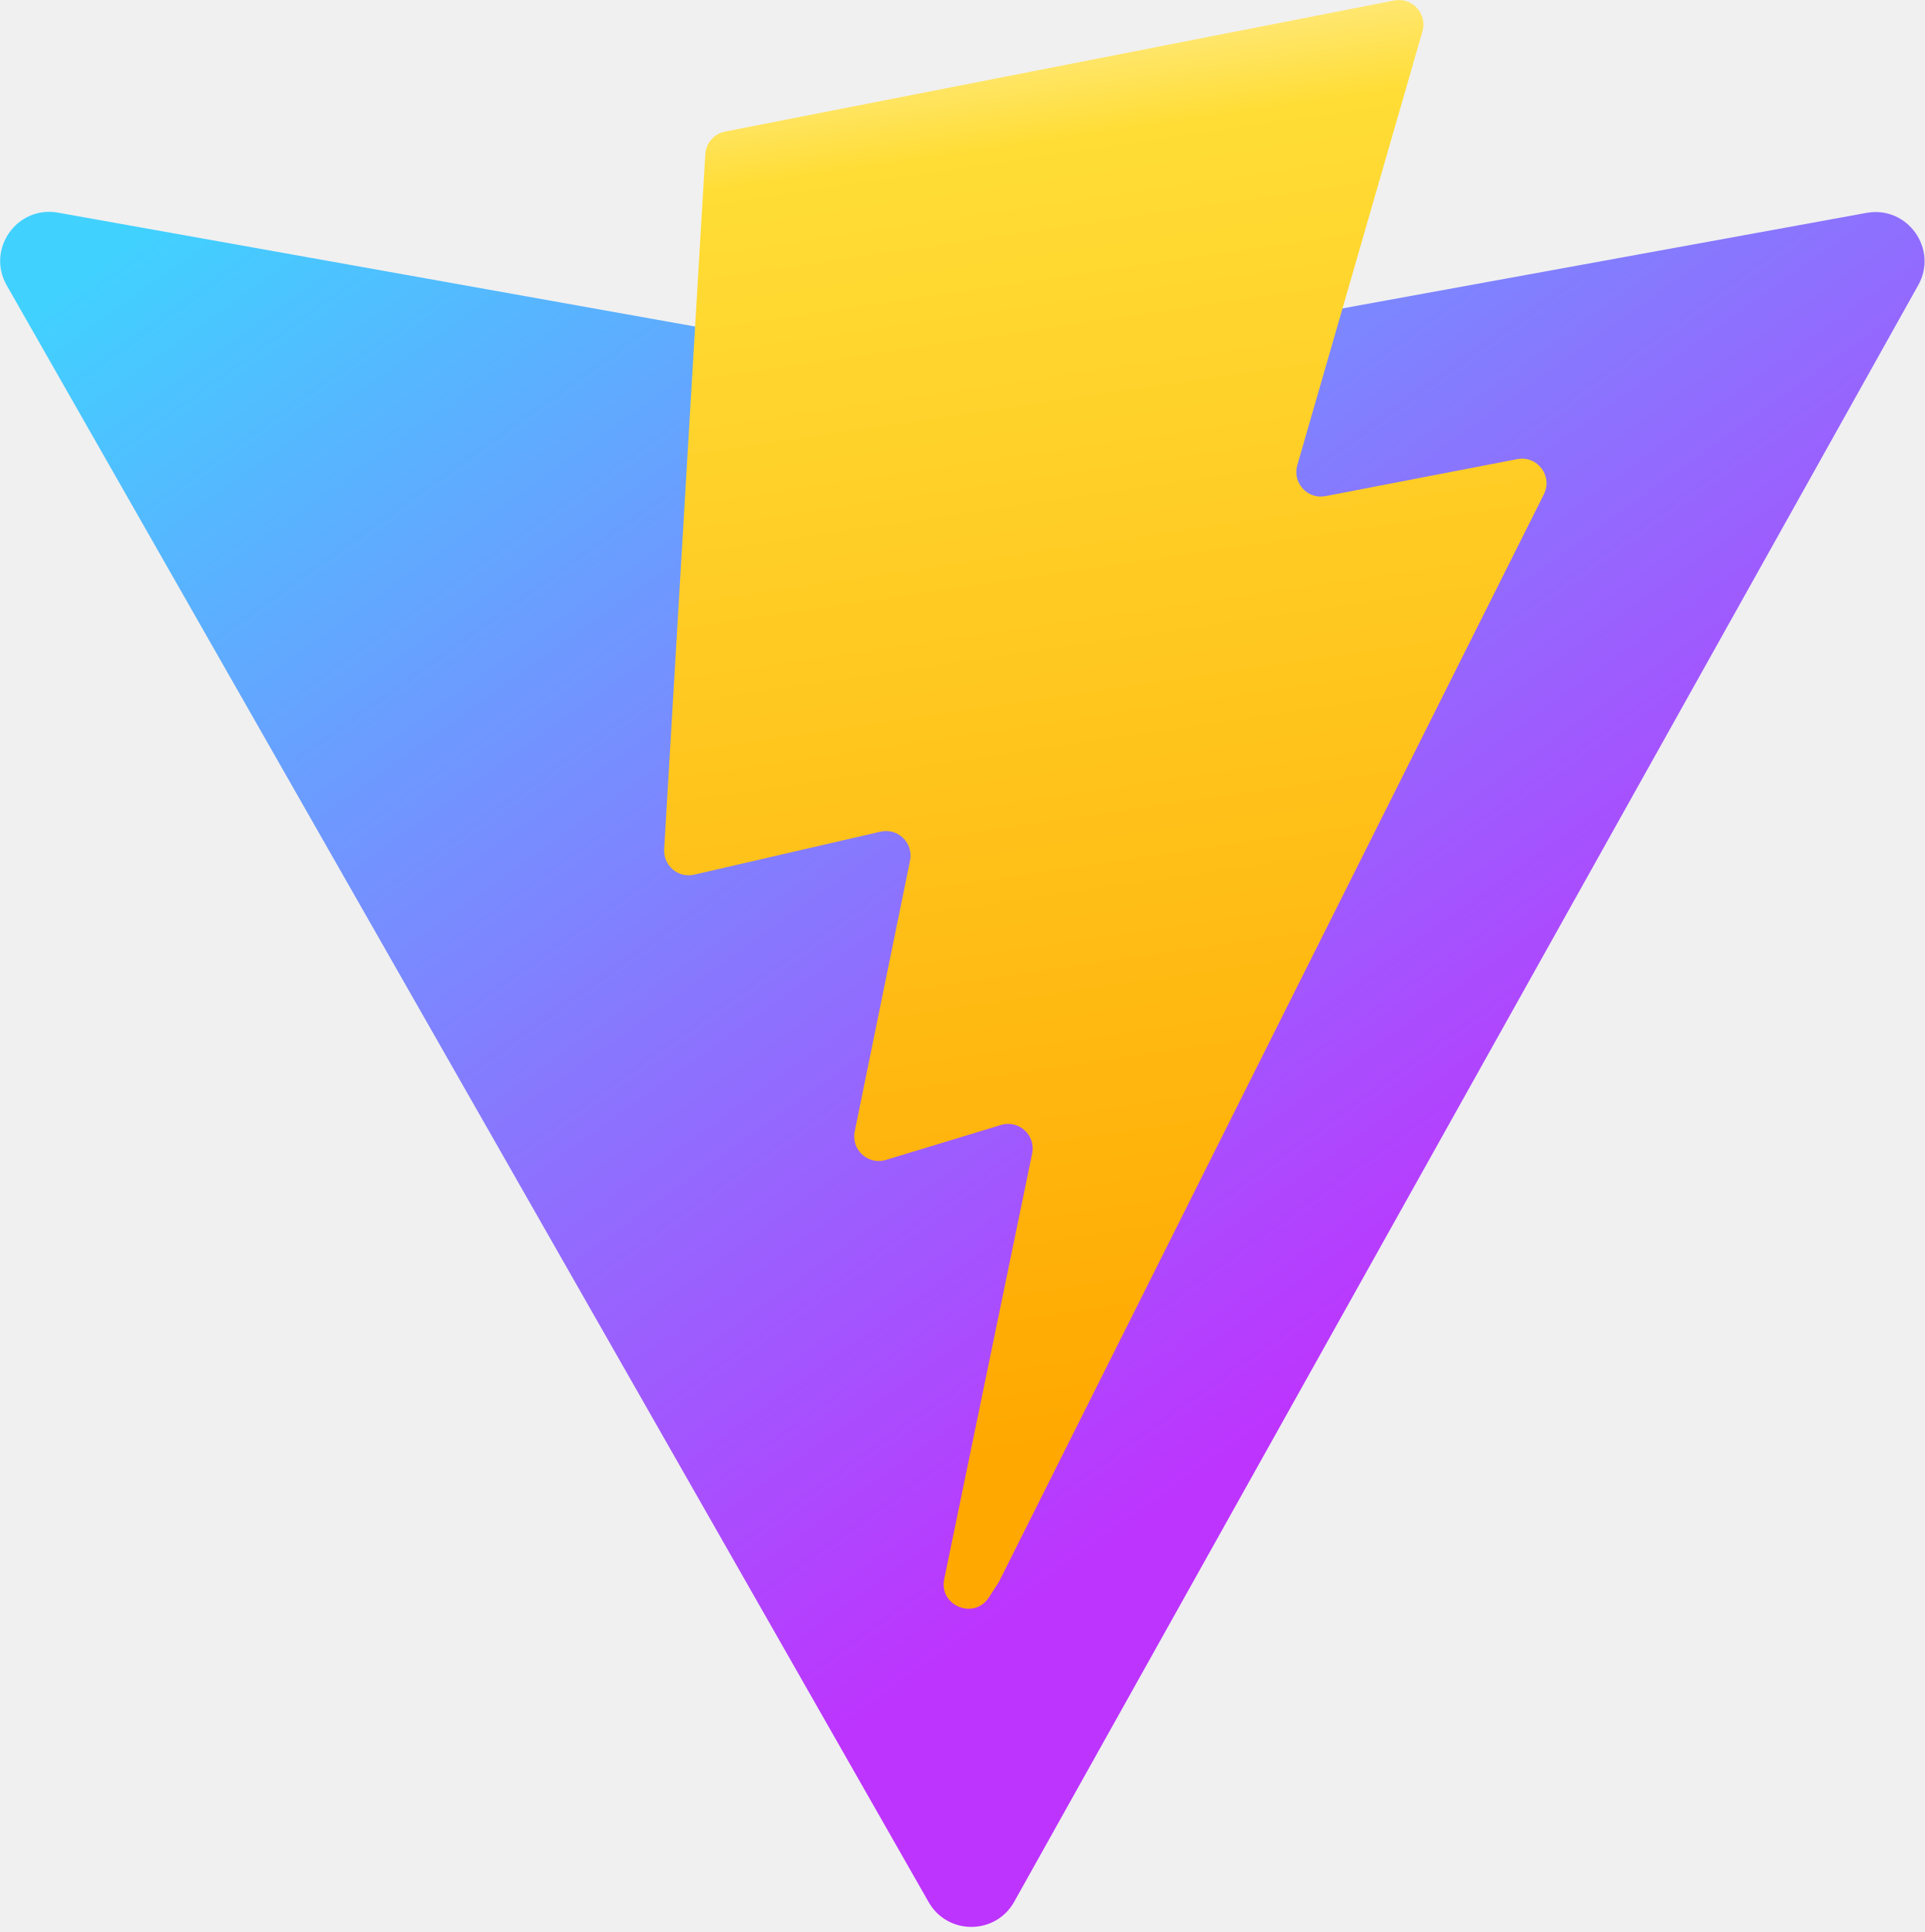
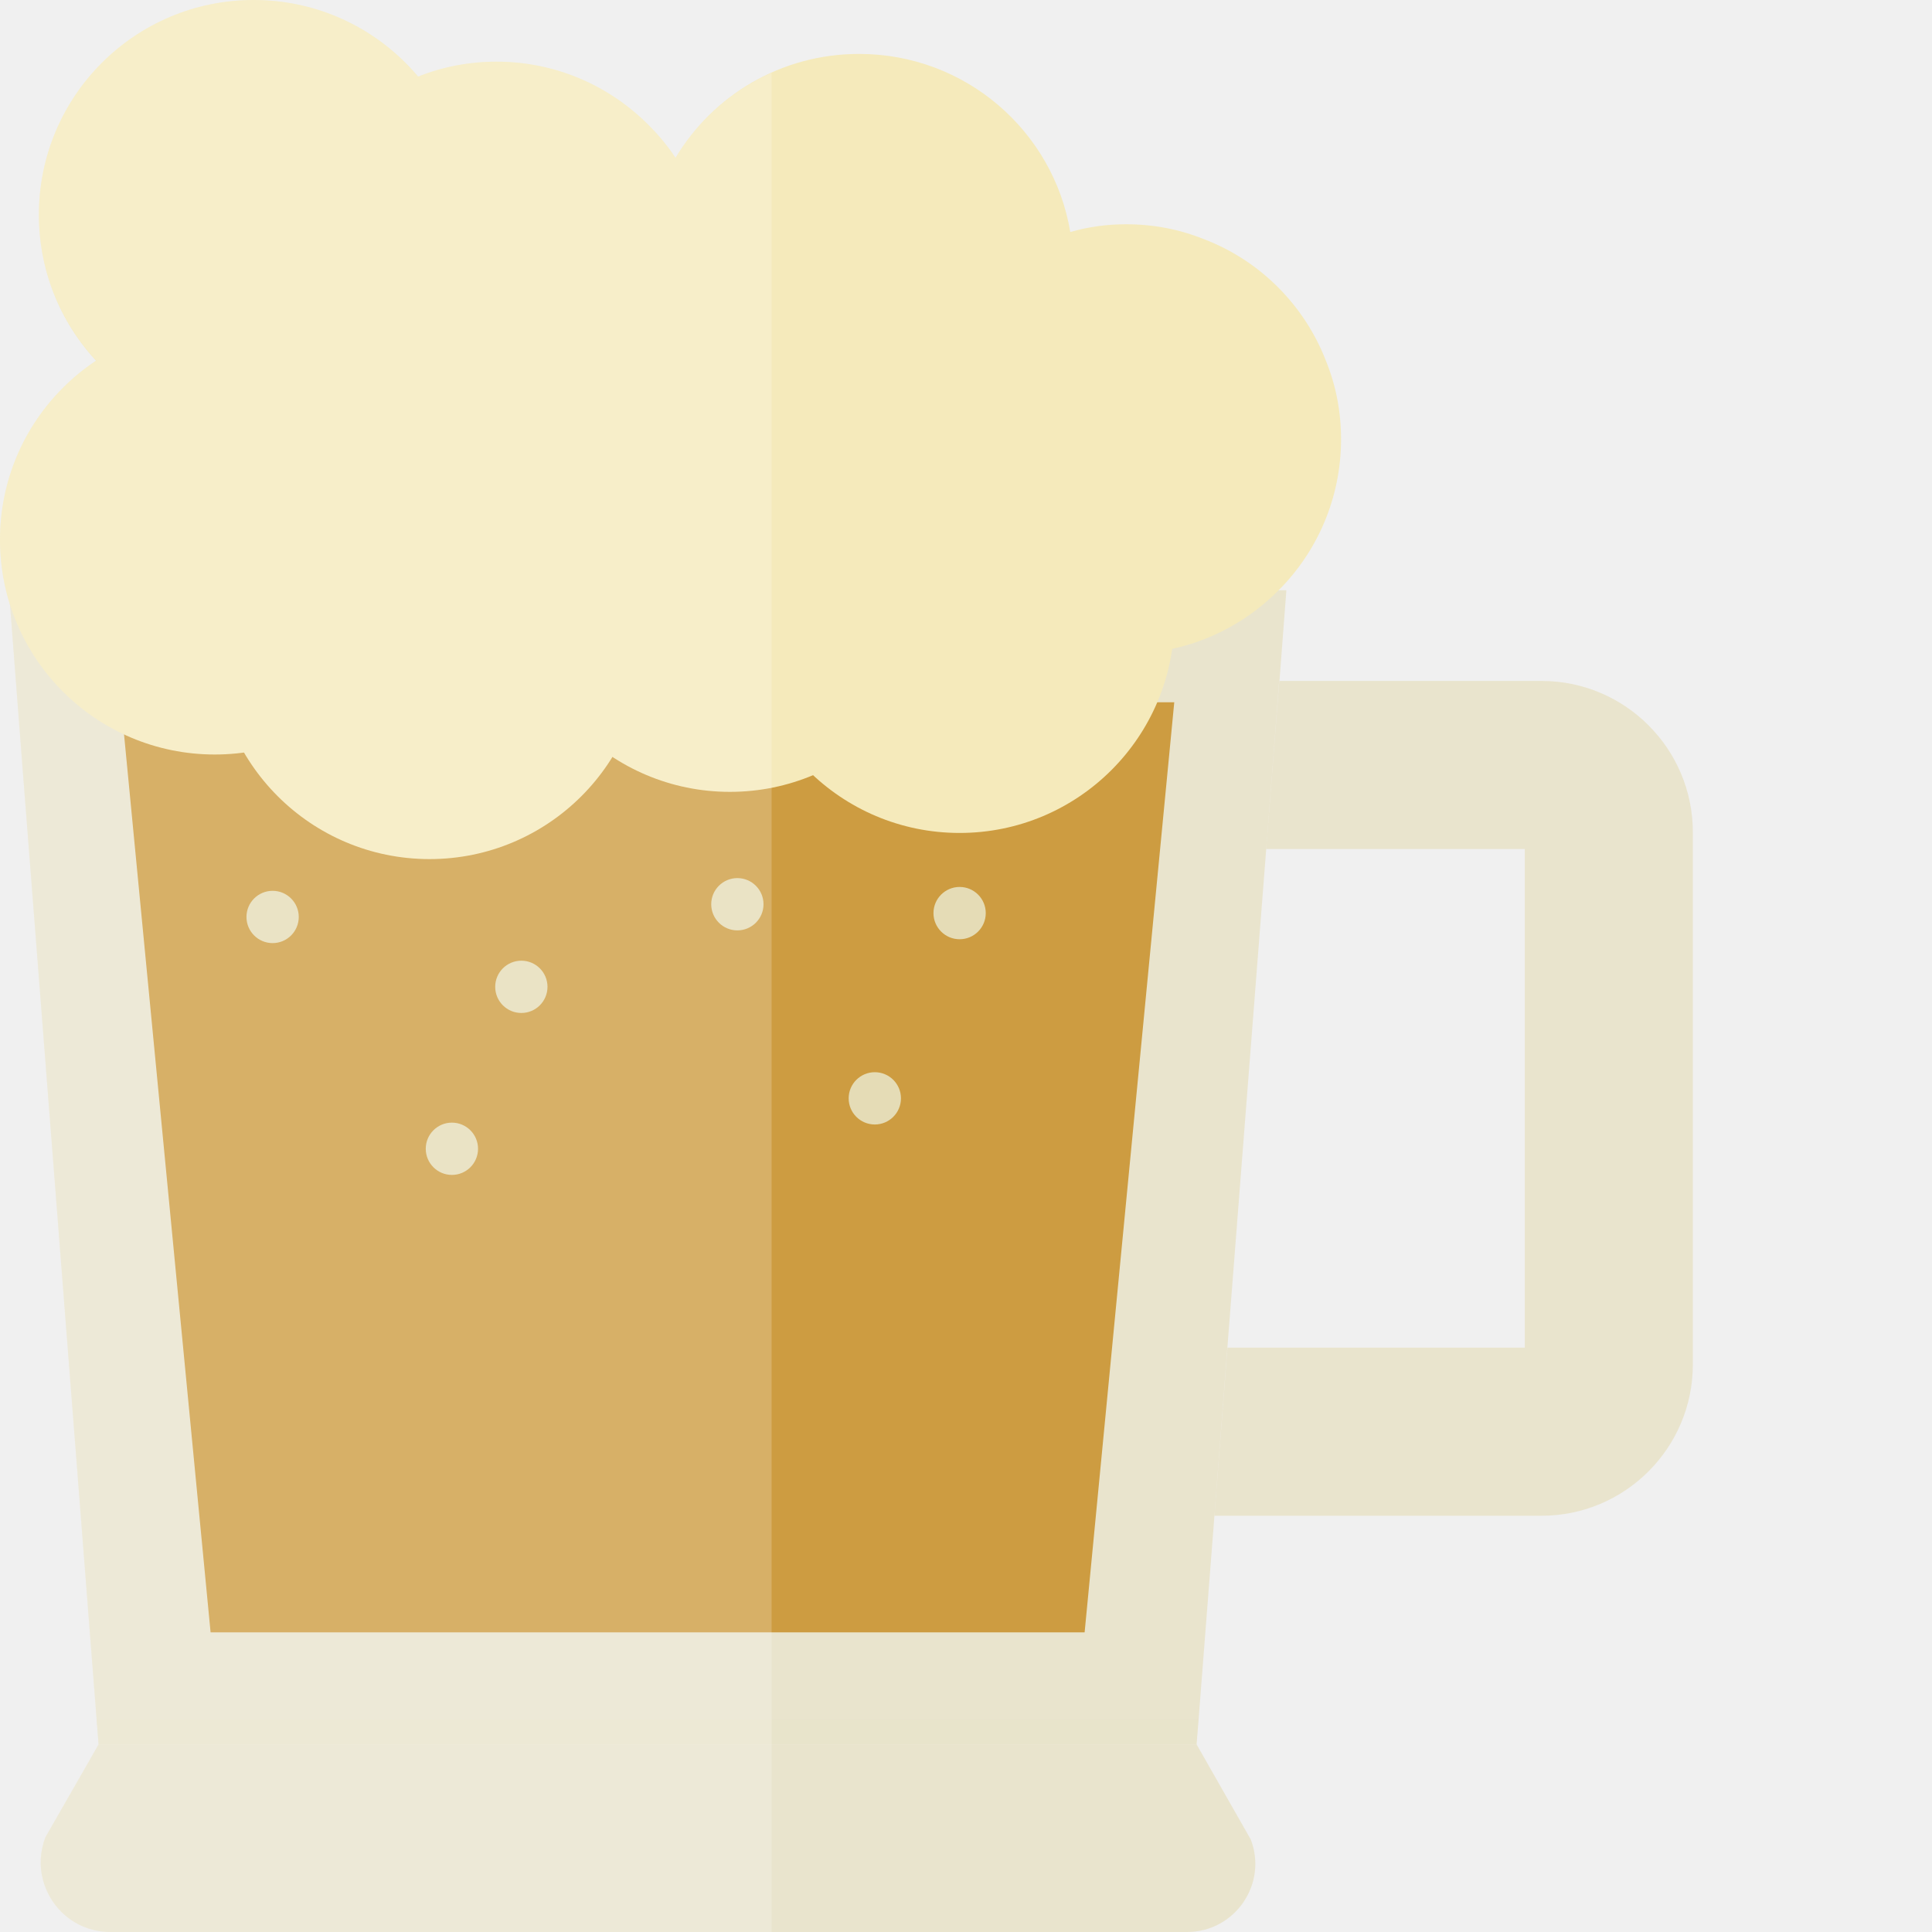
- <svg xmlns="http://www.w3.org/2000/svg" aria-hidden="true" role="img" class="iconify iconify--logos" width="31.88" height="32" preserveAspectRatio="xMidYMid meet" viewBox="0 0 256 257">
-   <defs>
-     <linearGradient id="IconifyId1813088fe1fbc01fb466" x1="-.828%" x2="57.636%" y1="7.652%" y2="78.411%">
-       <stop offset="0%" stop-color="#41D1FF" />
-       <stop offset="100%" stop-color="#BD34FE" />
-     </linearGradient>
-     <linearGradient id="IconifyId1813088fe1fbc01fb467" x1="43.376%" x2="50.316%" y1="2.242%" y2="89.03%">
-       <stop offset="0%" stop-color="#FFEA83" />
-       <stop offset="8.333%" stop-color="#FFDD35" />
-       <stop offset="100%" stop-color="#FFA800" />
-     </linearGradient>
-   </defs>
-   <path fill="url(#IconifyId1813088fe1fbc01fb466)" d="M255.153 37.938L134.897 252.976c-2.483 4.44-8.862 4.466-11.382.048L.875 37.958c-2.746-4.814 1.371-10.646 6.827-9.67l120.385 21.517a6.537 6.537 0 0 0 2.322-.004l117.867-21.483c5.438-.991 9.574 4.796 6.877 9.62Z" />
-   <path fill="url(#IconifyId1813088fe1fbc01fb467)" d="M185.432.063L96.44 17.501a3.268 3.268 0 0 0-2.634 3.014l-5.474 92.456a3.268 3.268 0 0 0 3.997 3.378l24.777-5.718c2.318-.535 4.413 1.507 3.936 3.838l-7.361 36.047c-.495 2.426 1.782 4.5 4.151 3.78l15.304-4.649c2.372-.72 4.652 1.36 4.15 3.788l-11.698 56.621c-.732 3.542 3.979 5.473 5.943 2.437l1.313-2.028l72.516-144.72c1.215-2.423-.88-5.186-3.54-4.672l-25.505 4.922c-2.396.462-4.435-1.77-3.759-4.114l16.646-57.705c.677-2.35-1.37-4.583-3.769-4.113Z" />
+ <svg xmlns="http://www.w3.org/2000/svg" height="800px" width="800px" version="1.1" id="_x36_" viewBox="0 0 512 512" xml:space="preserve">
+   <g>
+     <g>
+       <polygon style="opacity:0.6;fill:#E5DCB6;" points="340.904,156.427 339.074,180.447 338.998,180.447 335.566,224.979     325.272,357.128 321.841,401.66 317.647,455.572 317.113,462.282 26.128,462.282 25.594,455.572 5.692,199.892 2.641,160.087     2.336,156.427   " />
+       <path style="opacity:0.6;fill:#E5DCB6;" d="M314.596,512H29.254c-1.677,0-3.279-0.229-4.728-0.61    c-6.558-1.677-11.438-6.863-13.116-13.115c-0.991-3.584-0.839-7.55,0.61-11.362l14.107-24.63h290.986l14.336,25.164    C336.024,499.266,327.255,512,314.596,512z" />
+       <polygon style="fill:#CD9C41;" points="287.436,432.589 55.807,432.589 32.05,186.112 311.192,186.112   " />
+       <path style="opacity:0.6;fill:#E5DCB6;" d="M448.624,220.545v141.056c0,22.108-17.981,40.09-40.09,40.09h-86.699l3.459-44.544    h78.786V224.999h-68.525l3.46-44.544h69.52C430.643,180.456,448.624,198.436,448.624,220.545z" />
+       <circle style="fill:#F5EABB;" cx="56.917" cy="143.036" r="56.917" />
+       <circle style="fill:#F5EABB;" cx="67.223" cy="56.918" r="56.917" />
+       <circle style="fill:#F5EABB;" cx="113.835" cy="170.752" r="56.917" />
+       <circle style="fill:#F5EABB;" cx="193.431" cy="152.935" r="56.917" />
+       <circle style="fill:#F5EABB;" cx="254.308" cy="163.823" r="56.917" />
+       <path style="fill:#F5EABB;" d="M284.552,71.251c0,14.564-5.49,27.909-14.564,37.898c-6.939,7.854-16.09,13.802-26.536,16.776    c-0.305,0.076-0.61,0.153-0.991,0.229c-4.728,1.297-9.684,1.983-14.793,1.983c-5.414,0-10.676-0.762-15.632-2.211    c-13.192-3.736-24.401-12.125-31.798-23.257c-0.915-1.372-1.83-2.898-2.592-4.347c-4.347-8.083-6.863-17.31-6.863-27.07    c0-10.828,2.974-20.894,8.236-29.434c9.913-16.547,27.985-27.528,48.65-27.528c28.138,0,51.472,20.36,55.97,47.201    C284.248,64.693,284.552,67.896,284.552,71.251z" />
+       <path style="fill:#F5EABB;" d="M355.393,116.394c0,15.632-6.329,29.815-16.547,40.033c-7.625,7.702-17.386,13.192-28.29,15.556    c-3.889,0.839-7.93,1.297-12.125,1.297c-15.785,0-30.044-6.406-40.415-16.852c-3.126-3.127-5.872-6.634-8.159-10.523    c-3.66-5.948-6.253-12.582-7.396-19.75c-0.229-0.915-0.381-1.754-0.381-2.669c-0.382-2.287-0.534-4.728-0.534-7.092    c0-2.745,0.229-5.491,0.61-8.159c3.203-22.647,19.75-41.025,41.482-46.744c4.728-1.373,9.684-2.059,14.793-2.059    c7.321,0,14.259,1.373,20.665,3.965c14.793,5.643,26.613,17.462,32.332,32.332C354.02,102.134,355.393,109.073,355.393,116.394z" />
+       <path style="fill:#F5EABB;" d="M188.472,73.31c0,8.465-1.83,16.471-5.262,23.715c-0.839,1.906-1.83,3.813-2.974,5.643    c-6.71,11.285-17.386,20.055-30.044,24.325c-2.669,0.991-5.49,1.754-8.388,2.211c-3.279,0.686-6.71,0.991-10.218,0.991    c-7.092,0-13.954-1.296-20.207-3.813c-5.948-2.135-11.438-5.338-16.242-9.379c-1.22-0.991-2.364-1.983-3.431-3.127    c-1.373-1.296-2.592-2.669-3.736-4.041c-4.957-5.795-8.693-12.582-10.904-19.979c-1.602-5.262-2.44-10.828-2.44-16.548    c0-24.096,14.946-44.685,36.144-52.997c6.482-2.592,13.497-3.965,20.817-3.965c15.861,0,30.273,6.558,40.567,17.081    c2.593,2.593,4.88,5.414,6.863,8.388C184.965,50.891,188.472,61.72,188.472,73.31z" />
+       <circle style="fill:#E5DCB6;" cx="72.245" cy="243.004" r="6.929" />
+       <circle style="fill:#E5DCB6;" cx="119.757" cy="304.437" r="6.929" />
+       <circle style="fill:#E5DCB6;" cx="138.163" cy="261.52" r="6.929" />
+       <circle style="fill:#E5DCB6;" cx="195.41" cy="239.634" r="6.929" />
+       <circle style="fill:#E5DCB6;" cx="231.834" cy="291.073" r="6.929" />
+       <circle style="fill:#E5DCB6;" cx="254.308" cy="241.98" r="6.929" />
+       <polygon style="opacity:0.1;fill:#E5DCB6;" points="317.647,455.572 317.113,462.282 26.128,462.282 25.594,455.572   " />
+     </g>
+     <path style="opacity:0.2;fill:#FFFFFF;" d="M179.017,41.817c-1.983-2.974-4.27-5.795-6.863-8.388   c-10.294-10.523-24.706-17.081-40.567-17.081c-7.317,0-14.33,1.372-20.81,3.962C100.336,7.901,84.709,0,67.223,0   C35.788,0,10.305,25.483,10.305,56.917c0,14.945,5.805,28.501,15.226,38.657C10.153,105.764,0,123.206,0,143.036   c0,5.989,0.936,11.756,2.651,17.177l3.041,39.679l19.902,255.68l0.534,6.71l-14.107,24.63c-1.449,3.813-1.601,7.778-0.61,11.362   c1.677,6.252,6.558,11.438,13.115,13.115c1.449,0.381,3.05,0.61,4.728,0.61h175.228V19.291   C193.874,24.044,184.96,31.897,179.017,41.817z" />
+   </g>
</svg>
